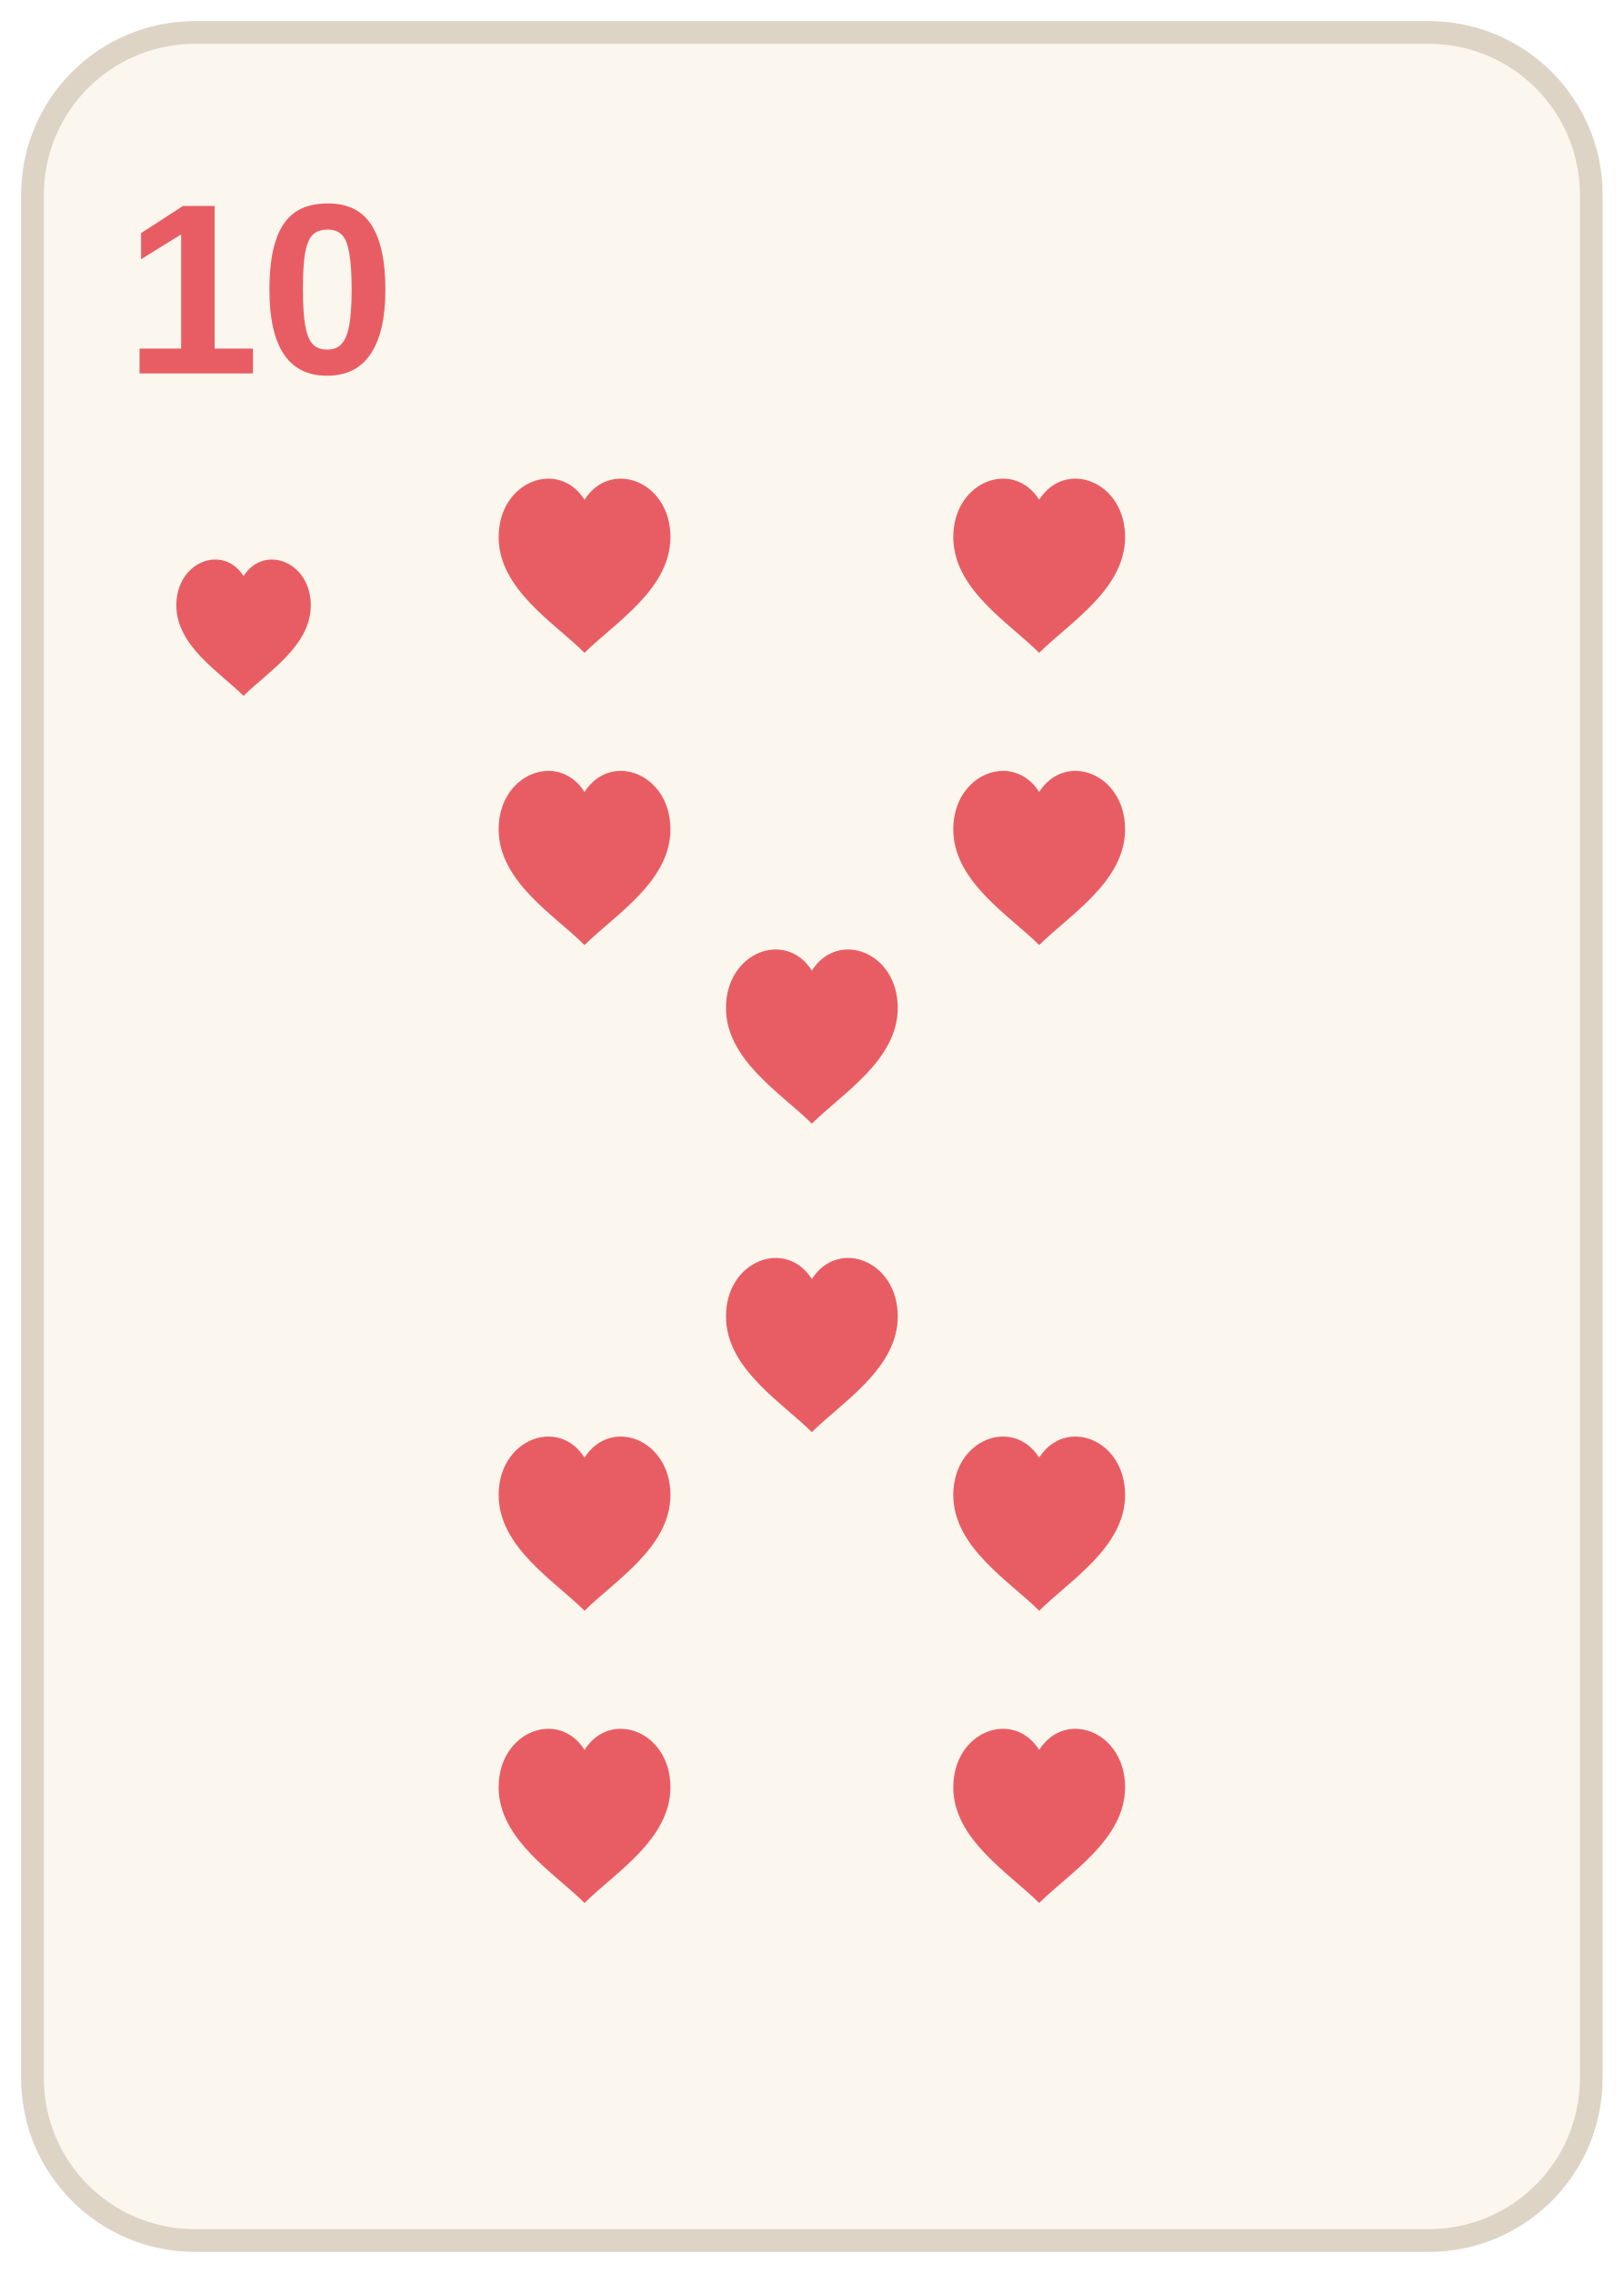
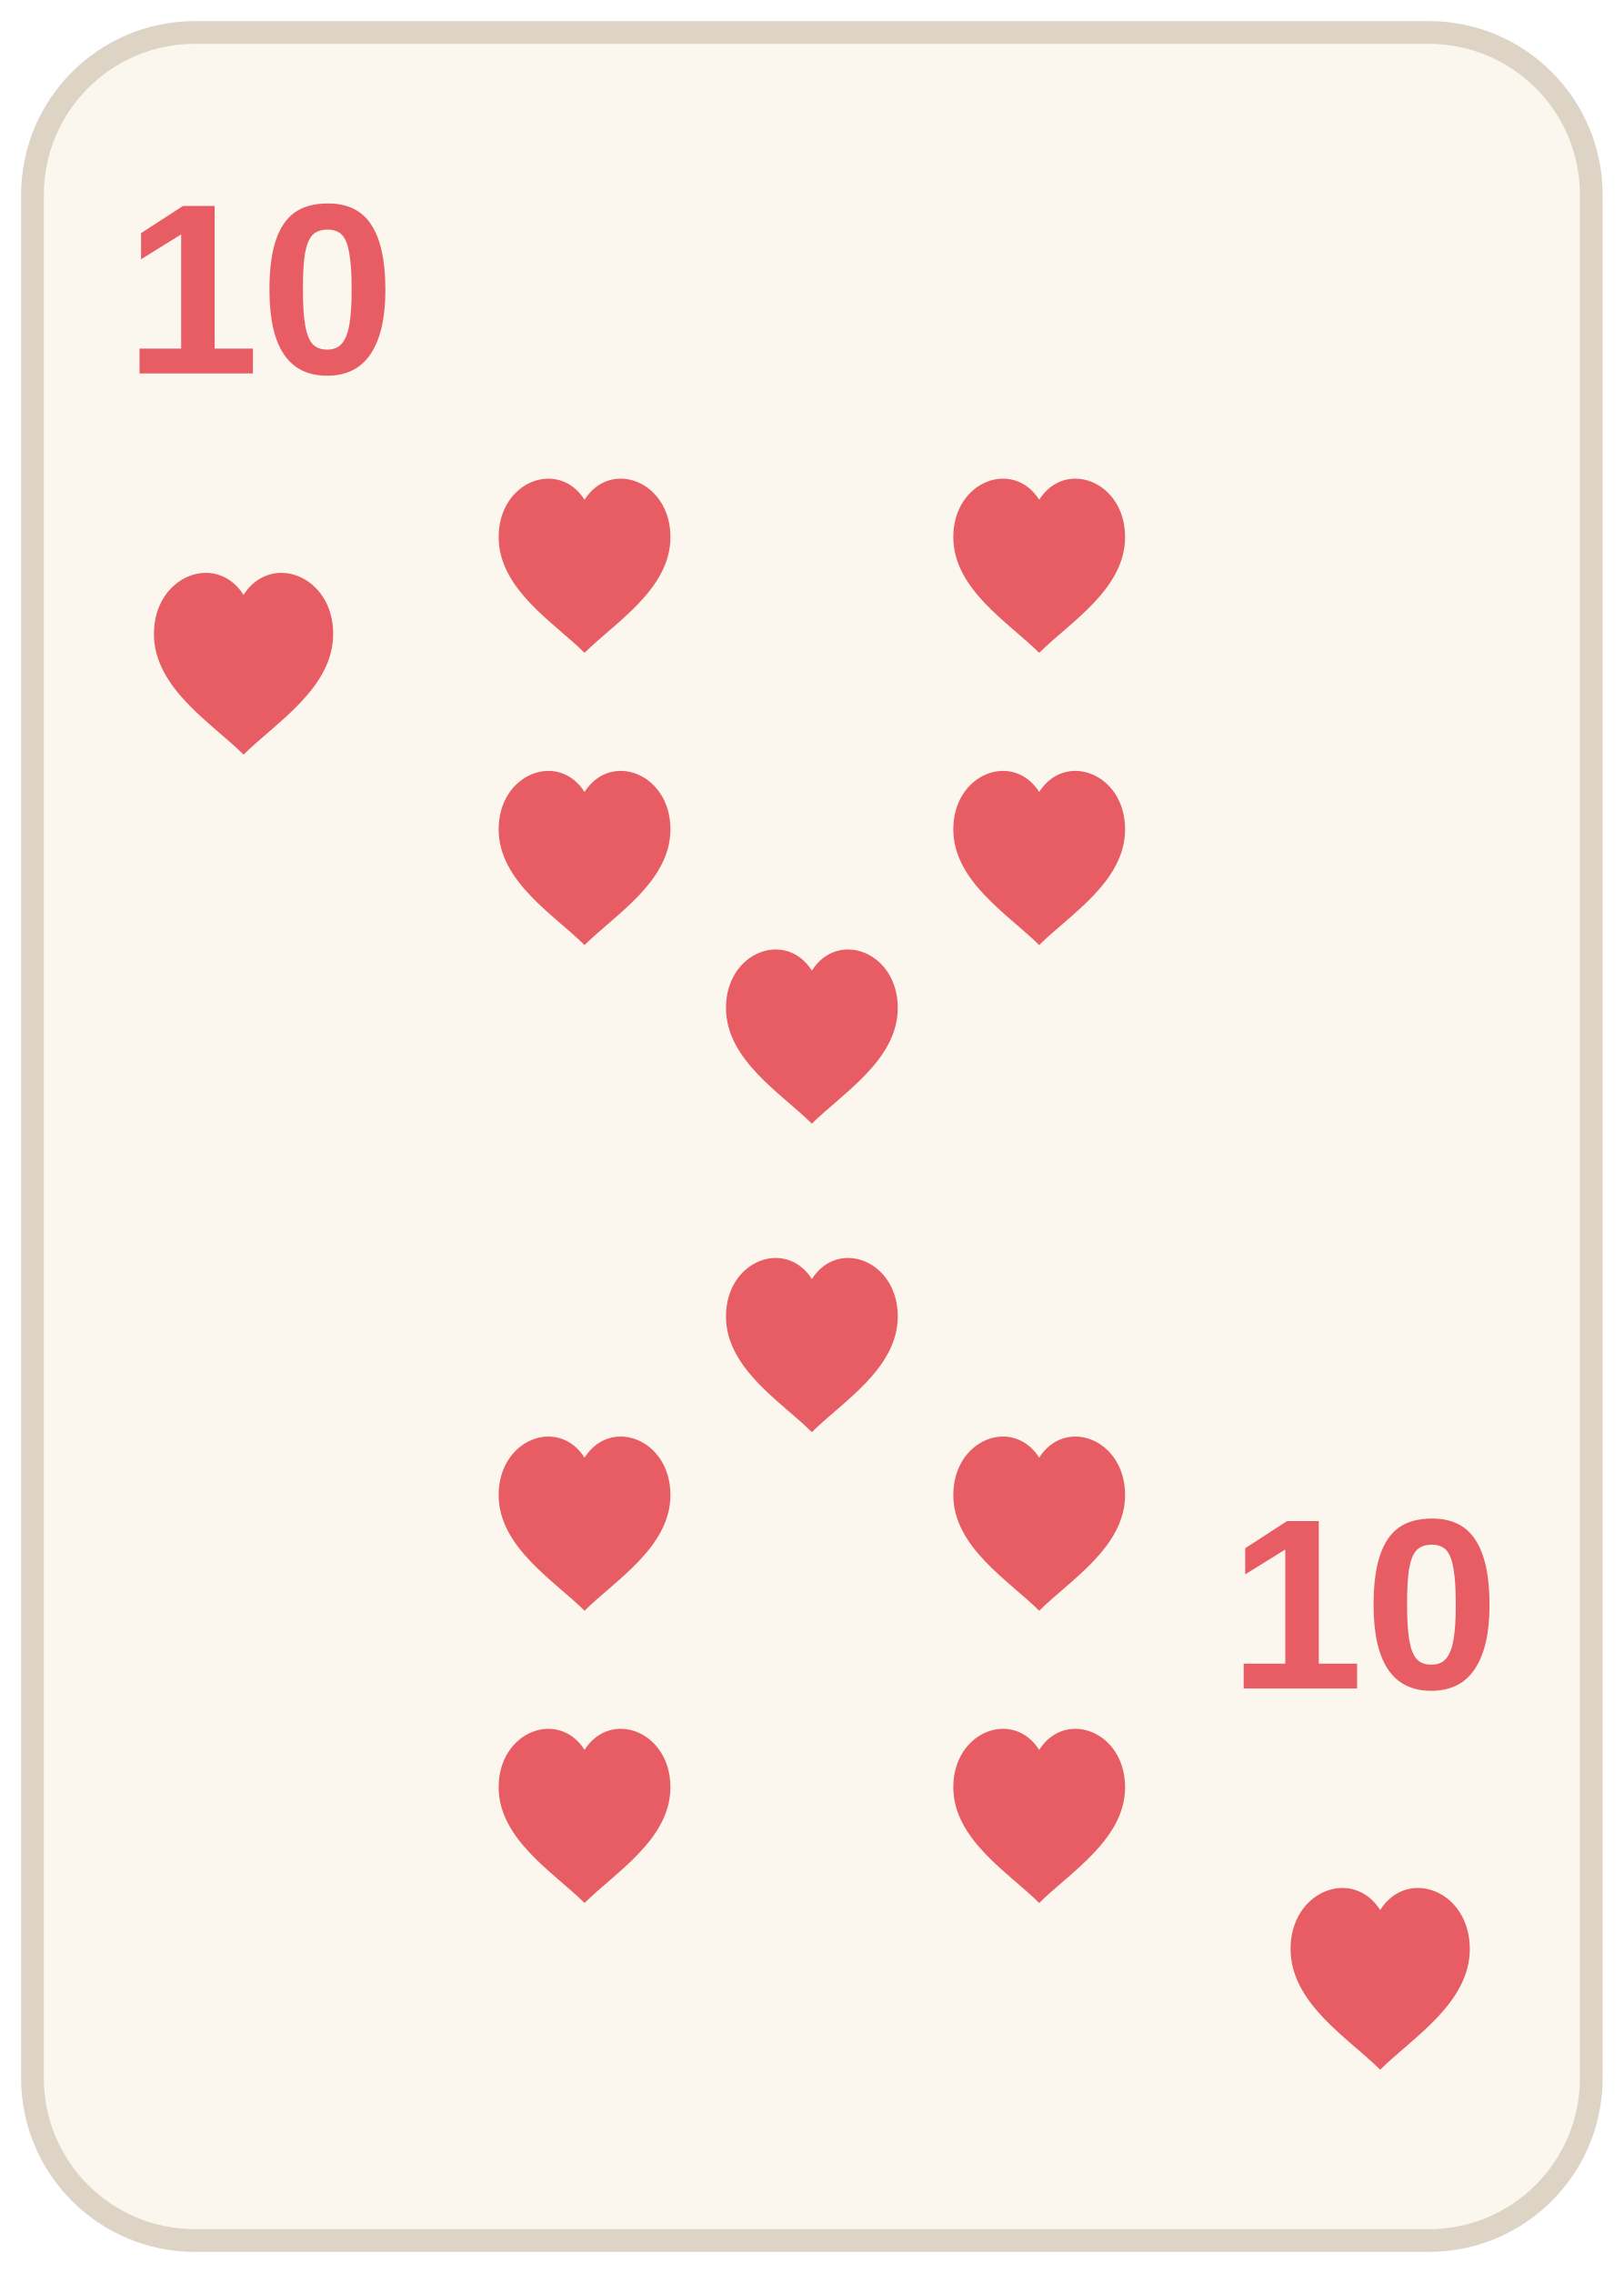
<svg xmlns="http://www.w3.org/2000/svg" viewBox="0 0 100 140" role="img" aria-label="10 of Hearts">
  <rect x="2" y="2" width="96" height="136" rx="10" fill="#fbf6ee" stroke="#ded4c5" stroke-width="1.4" />
  <g font-family="Haskoy,-apple-system,BlinkMacSystemFont,'Segoe UI',Arial,sans-serif">
    <text x="16" y="23" fill="#e85d63" font-size="15" font-weight="600" text-anchor="middle">10</text>
-     <path fill="#e85d63" d="M0-7C-7-18-23-12-23 3c0 14 15 23 23 31C8 26 23 17 23 3 23-12 7-18 0-7Z" transform="translate(15 38) scale(0.18) translate(0 -7)" />
+     <path fill="#e85d63" d="M0-7C-7-18-23-12-23 3c0 14 15 23 23 31C8 26 23 17 23 3 23-12 7-18 0-7Z" transform="translate(15 40) scale(0.24) translate(0 -7)" />
  </g>
  <g>
    <path fill="#e85d63" d="M0-7C-7-18-23-12-23 3c0 14 15 23 23 31C8 26 23 17 23 3 23-12 7-18 0-7Z" transform="translate(36 34) scale(0.23) translate(0 -7)" />
    <path fill="#e85d63" d="M0-7C-7-18-23-12-23 3c0 14 15 23 23 31C8 26 23 17 23 3 23-12 7-18 0-7Z" transform="translate(64 34) scale(0.23) translate(0 -7)" />
    <path fill="#e85d63" d="M0-7C-7-18-23-12-23 3c0 14 15 23 23 31C8 26 23 17 23 3 23-12 7-18 0-7Z" transform="translate(36 52) scale(0.23) translate(0 -7)" />
    <path fill="#e85d63" d="M0-7C-7-18-23-12-23 3c0 14 15 23 23 31C8 26 23 17 23 3 23-12 7-18 0-7Z" transform="translate(64 52) scale(0.23) translate(0 -7)" />
    <path fill="#e85d63" d="M0-7C-7-18-23-12-23 3c0 14 15 23 23 31C8 26 23 17 23 3 23-12 7-18 0-7Z" transform="translate(50 63) scale(0.23) translate(0 -7)" />
    <path fill="#e85d63" d="M0-7C-7-18-23-12-23 3c0 14 15 23 23 31C8 26 23 17 23 3 23-12 7-18 0-7Z" transform="translate(50 82) scale(0.23) translate(0 -7)" />
    <path fill="#e85d63" d="M0-7C-7-18-23-12-23 3c0 14 15 23 23 31C8 26 23 17 23 3 23-12 7-18 0-7Z" transform="translate(36 93) scale(0.23) translate(0 -7)" />
    <path fill="#e85d63" d="M0-7C-7-18-23-12-23 3c0 14 15 23 23 31C8 26 23 17 23 3 23-12 7-18 0-7Z" transform="translate(64 93) scale(0.23) translate(0 -7)" />
    <path fill="#e85d63" d="M0-7C-7-18-23-12-23 3c0 14 15 23 23 31C8 26 23 17 23 3 23-12 7-18 0-7Z" transform="translate(36 111) scale(0.23) translate(0 -7)" />
    <path fill="#e85d63" d="M0-7C-7-18-23-12-23 3c0 14 15 23 23 31C8 26 23 17 23 3 23-12 7-18 0-7Z" transform="translate(64 111) scale(0.23) translate(0 -7)" />
  </g>
+   <g data-card-corner="bottom-right" font-family="Haskoy,-apple-system,BlinkMacSystemFont,'Segoe UI',Arial,sans-serif">
+     <text x="84" y="104" fill="#e85d63" font-size="15" font-weight="600" text-anchor="middle">10</text>
+     <path fill="#e85d63" d="M0-7C-7-18-23-12-23 3c0 14 15 23 23 31C8 26 23 17 23 3 23-12 7-18 0-7Z" transform="translate(85 121) scale(0.24) translate(0 -7)" />
+   </g>
</svg>
